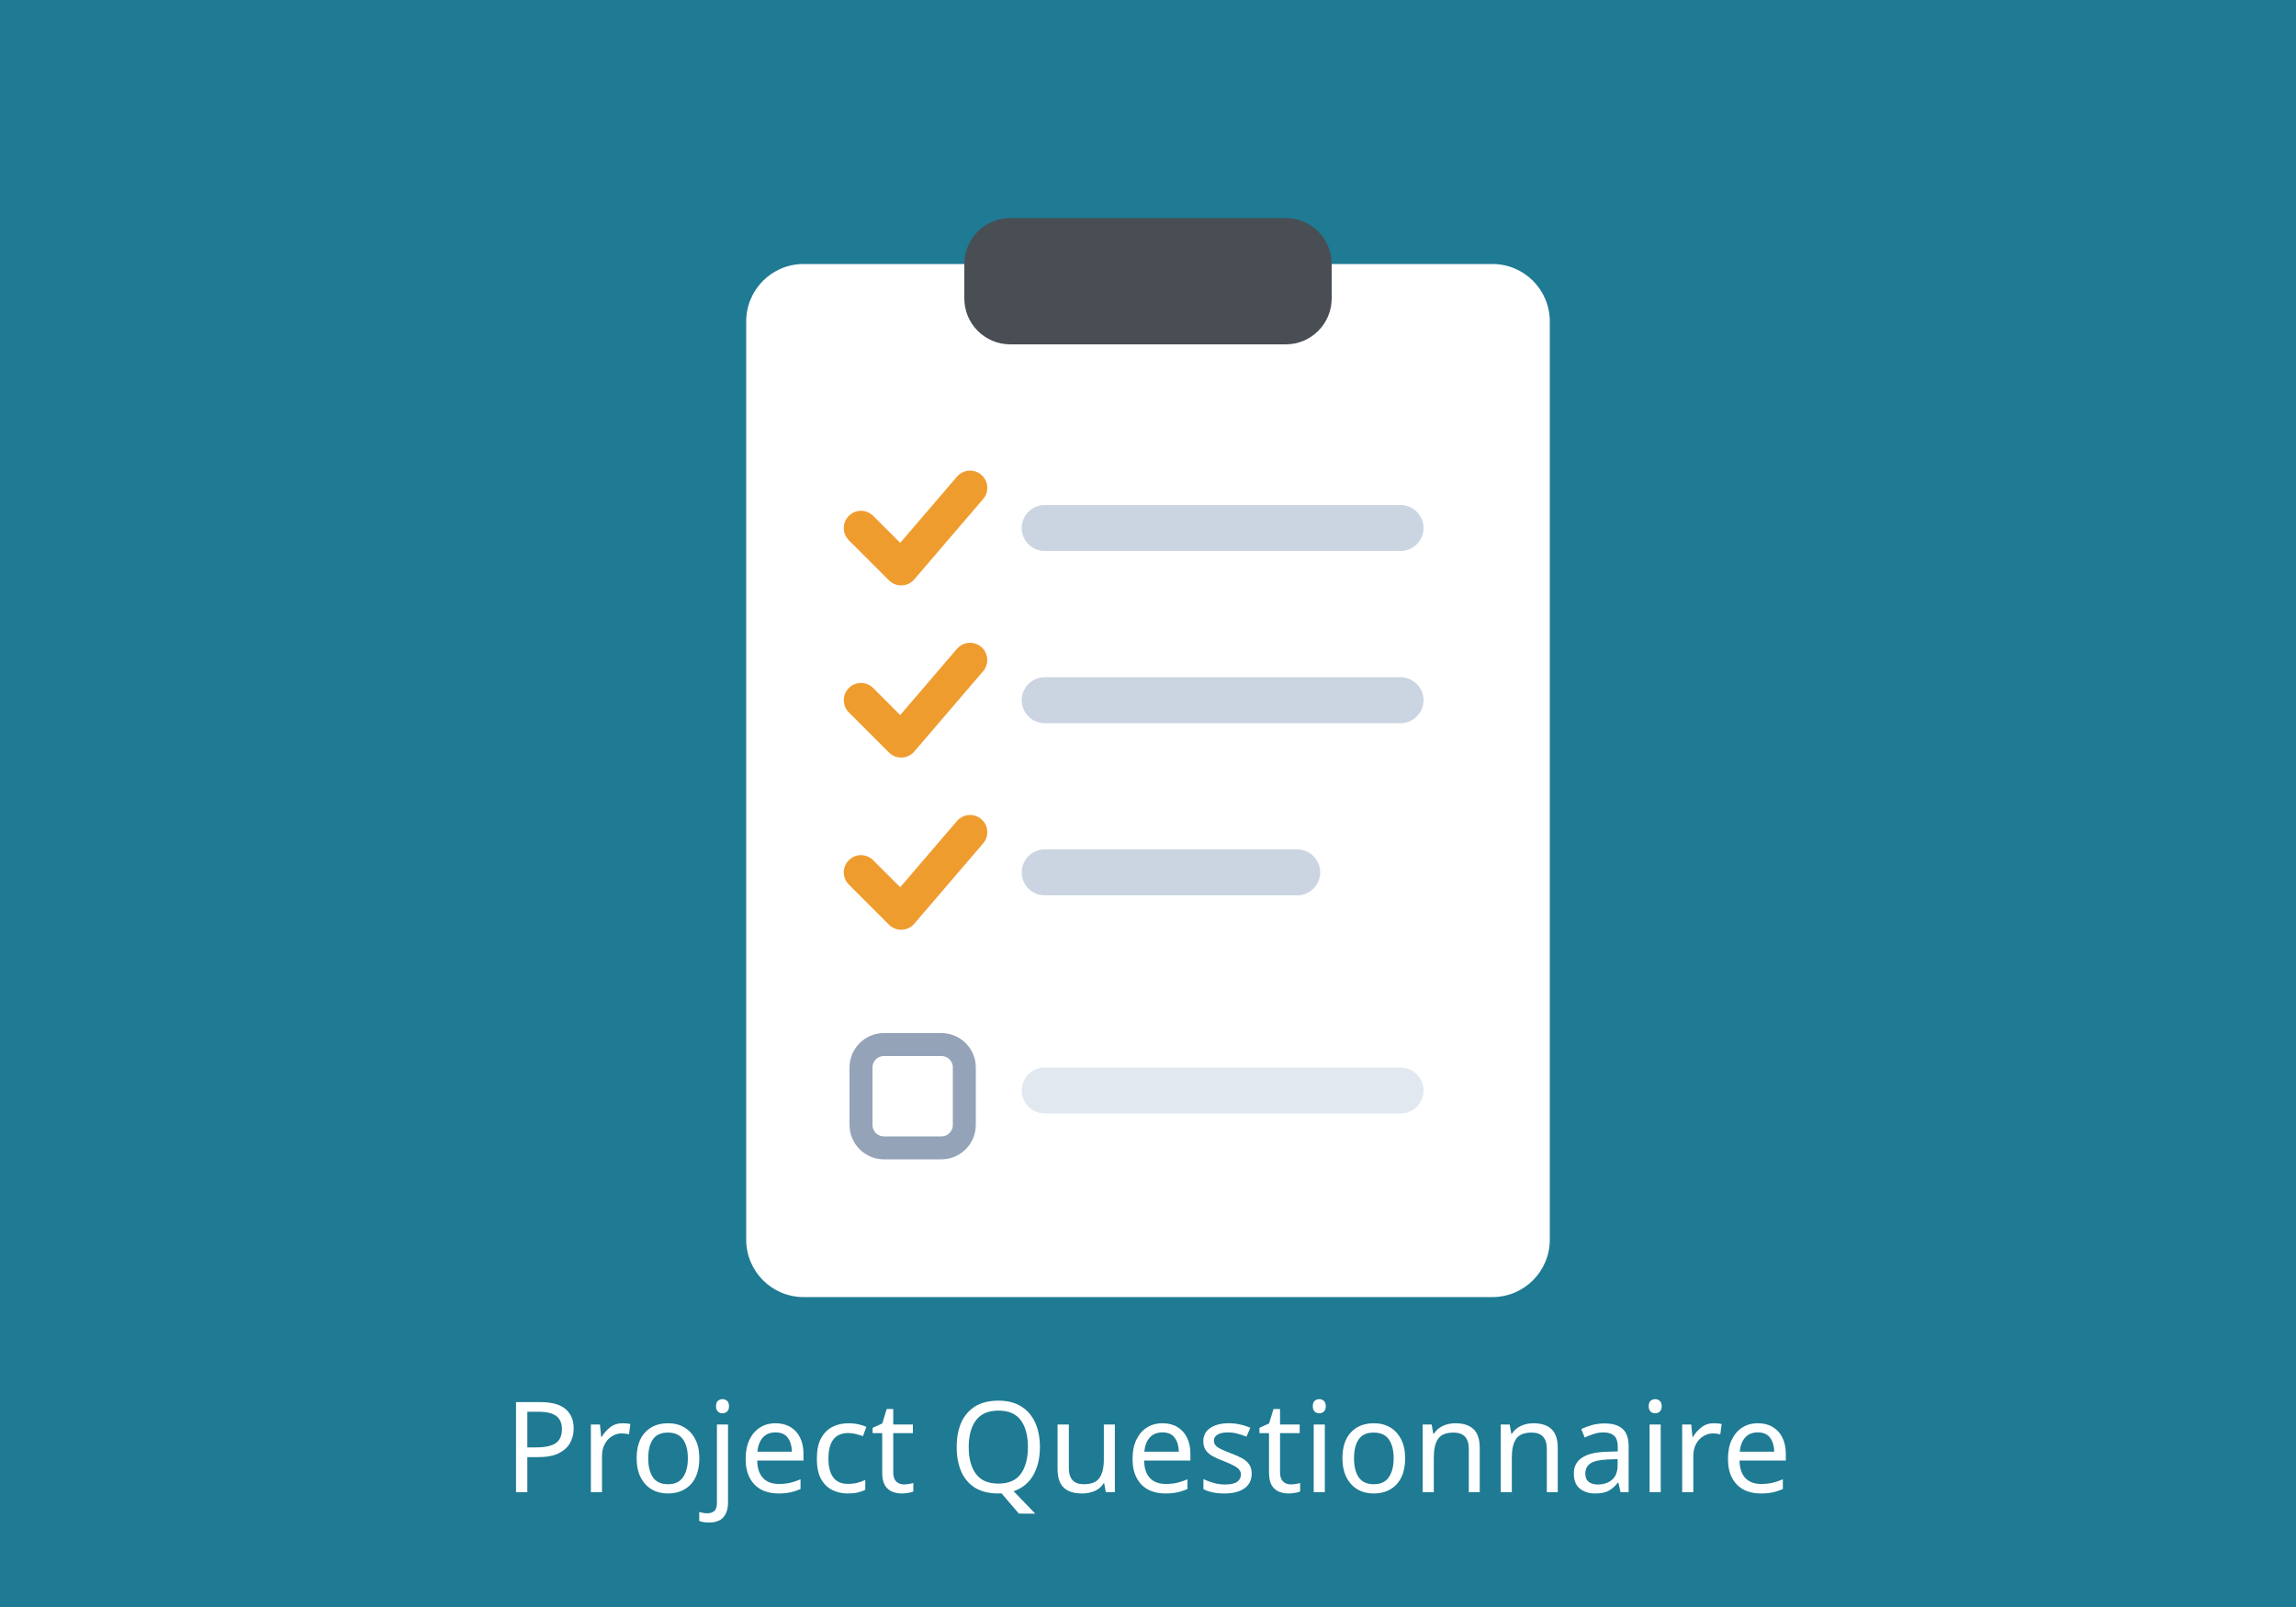
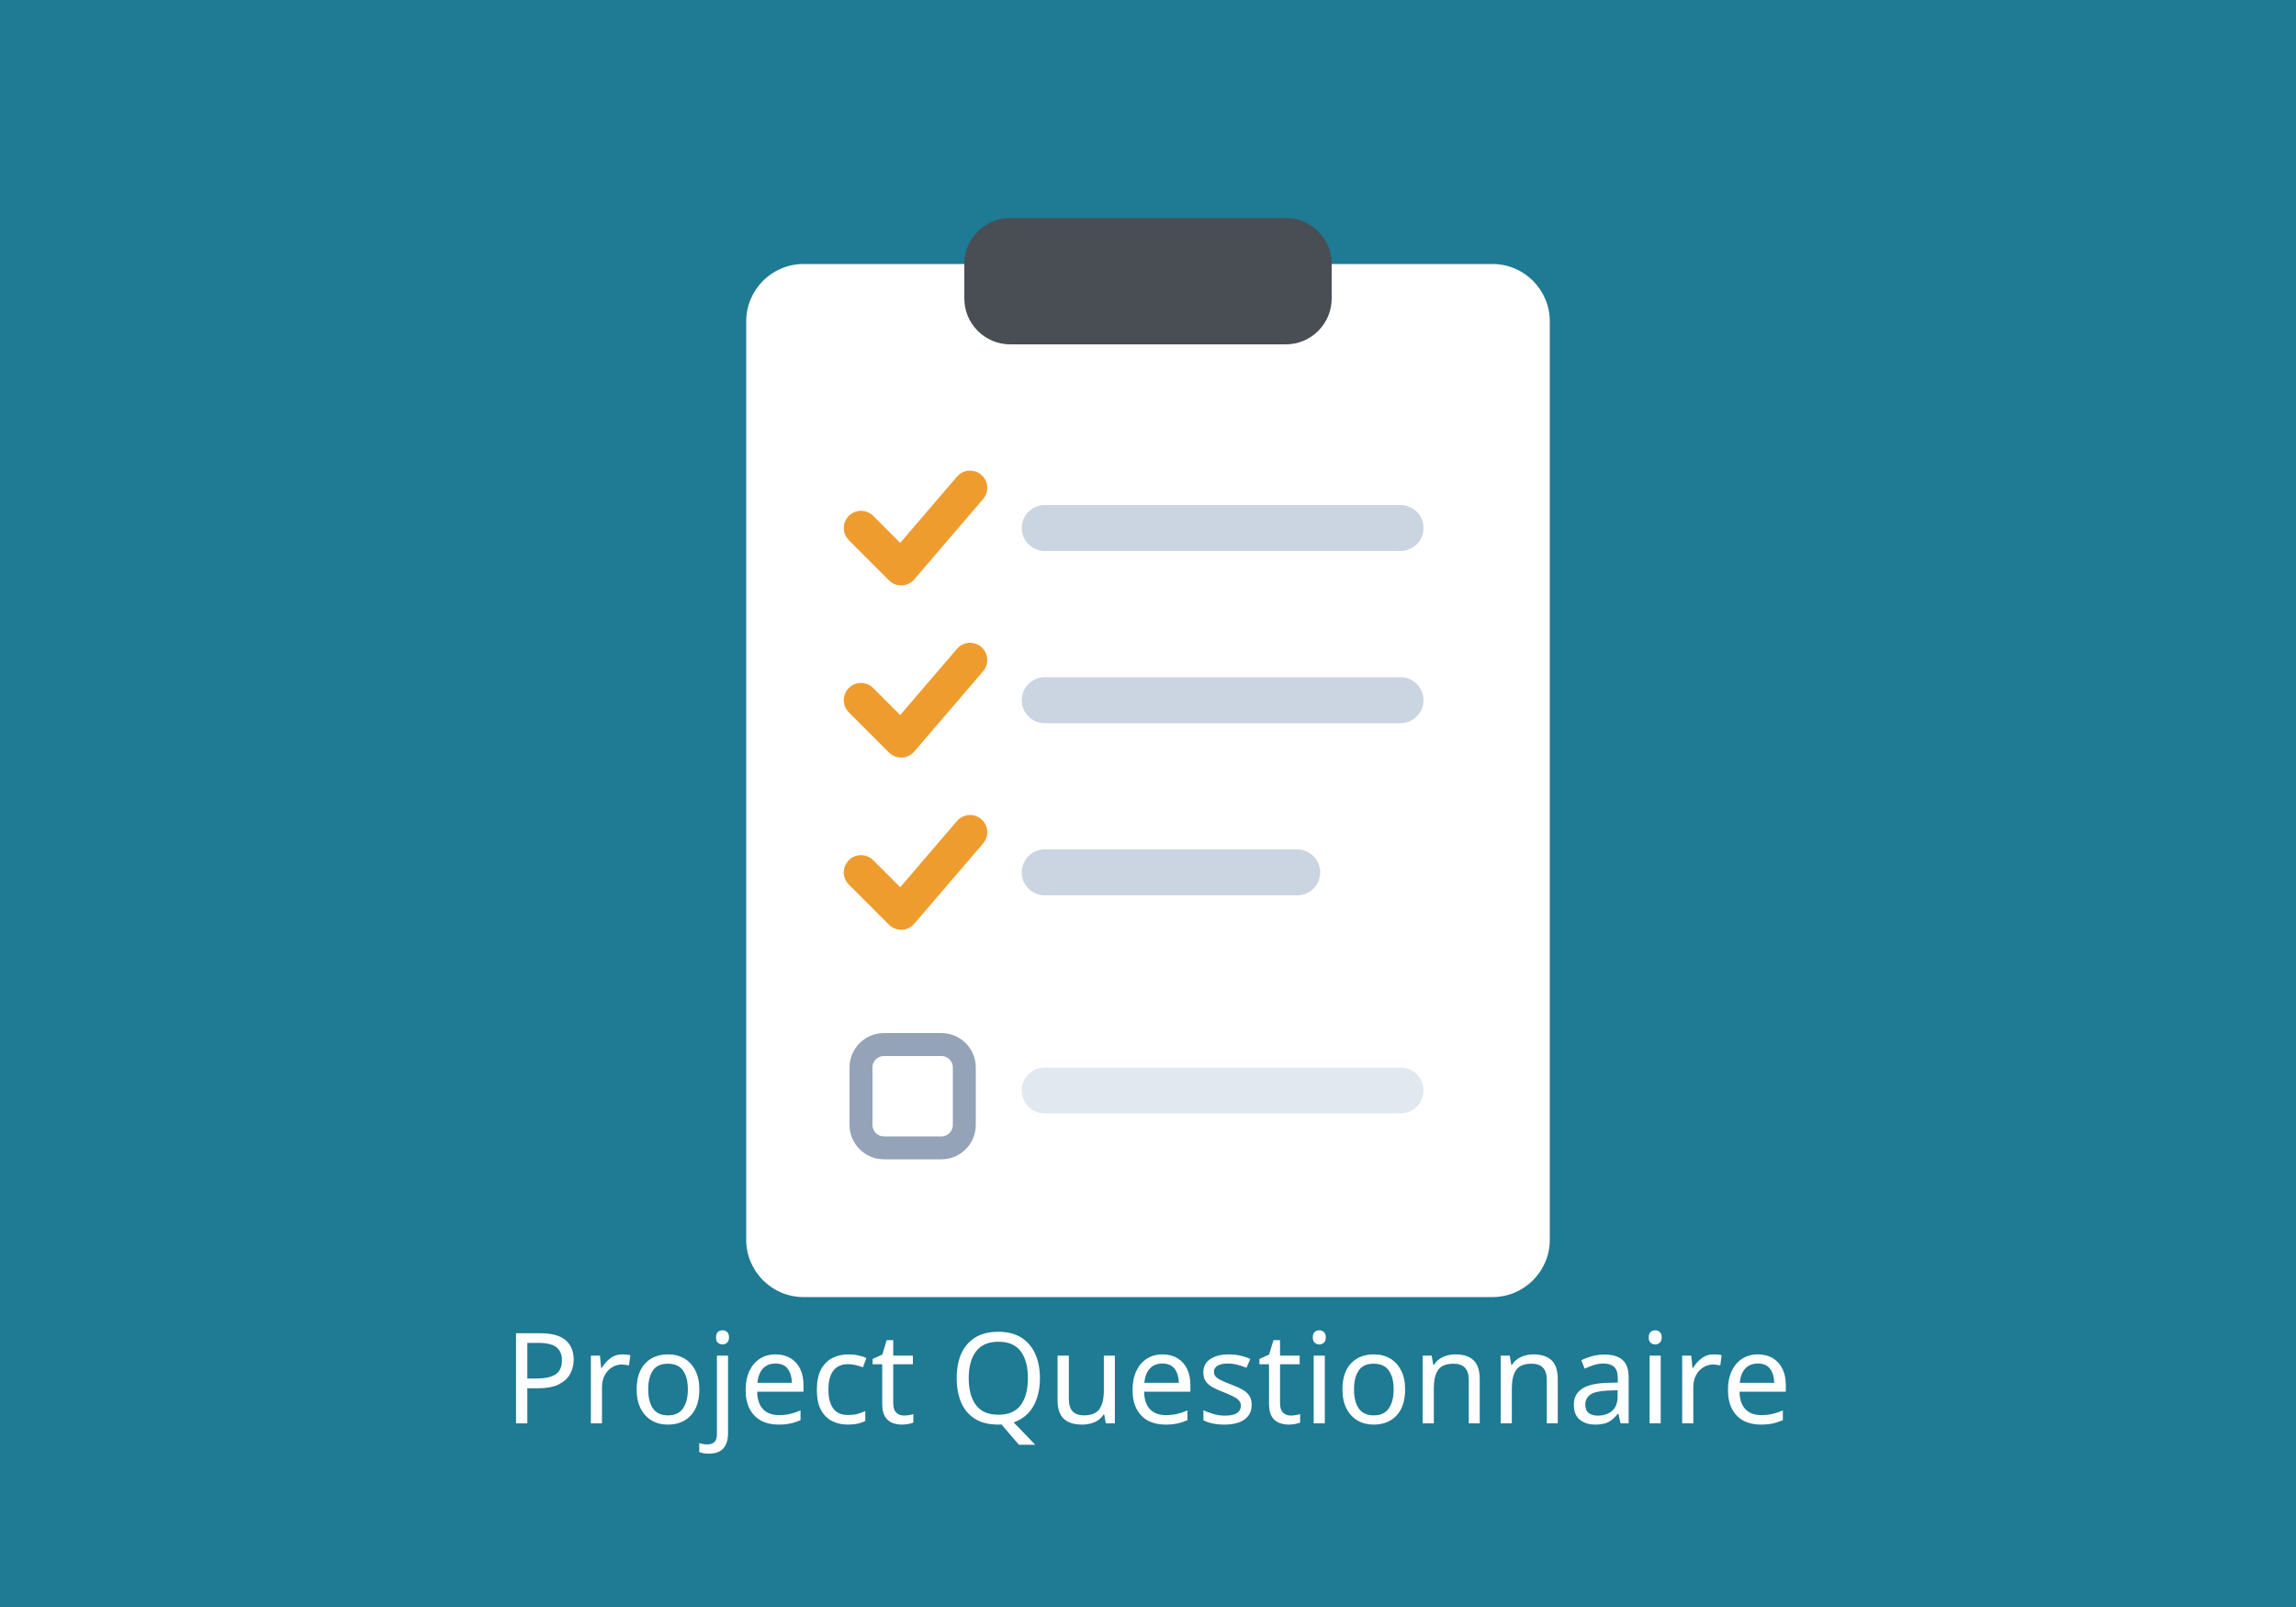
<svg xmlns="http://www.w3.org/2000/svg" viewBox="0 0 400 280">
  <rect width="400" height="280" fill="#1f7a93" />
  <rect x="130" y="46" width="140" height="180" rx="10" fill="#ffffff" />
  <rect x="168" y="38" width="64" height="22" rx="8" fill="#494d54" />
  <g>
    <path d="M150 92 l7 7 12 -14" fill="none" stroke="#ef9c2f" stroke-width="6" stroke-linecap="round" stroke-linejoin="round" />
    <rect x="178" y="88" width="70" height="8" rx="4" fill="#cbd5e1" />
    <path d="M150 122 l7 7 12 -14" fill="none" stroke="#ef9c2f" stroke-width="6" stroke-linecap="round" stroke-linejoin="round" />
    <rect x="178" y="118" width="70" height="8" rx="4" fill="#cbd5e1" />
    <path d="M150 152 l7 7 12 -14" fill="none" stroke="#ef9c2f" stroke-width="6" stroke-linecap="round" stroke-linejoin="round" />
    <rect x="178" y="148" width="52" height="8" rx="4" fill="#cbd5e1" />
    <rect x="150" y="182" width="18" height="18" rx="4" fill="none" stroke="#94a3b8" stroke-width="4" />
    <rect x="178" y="186" width="70" height="8" rx="4" fill="#e2e8f0" />
  </g>
-   <text x="200" y="260" font-family="'Carter One', sans-serif" font-size="22" fill="#ffffff" text-anchor="middle">Project Questionnaire</text>
+   <text x="200" y="248" font-family="'Carter One', sans-serif" font-size="22" fill="#ffffff" text-anchor="middle">Project Questionnaire</text>
</svg>
